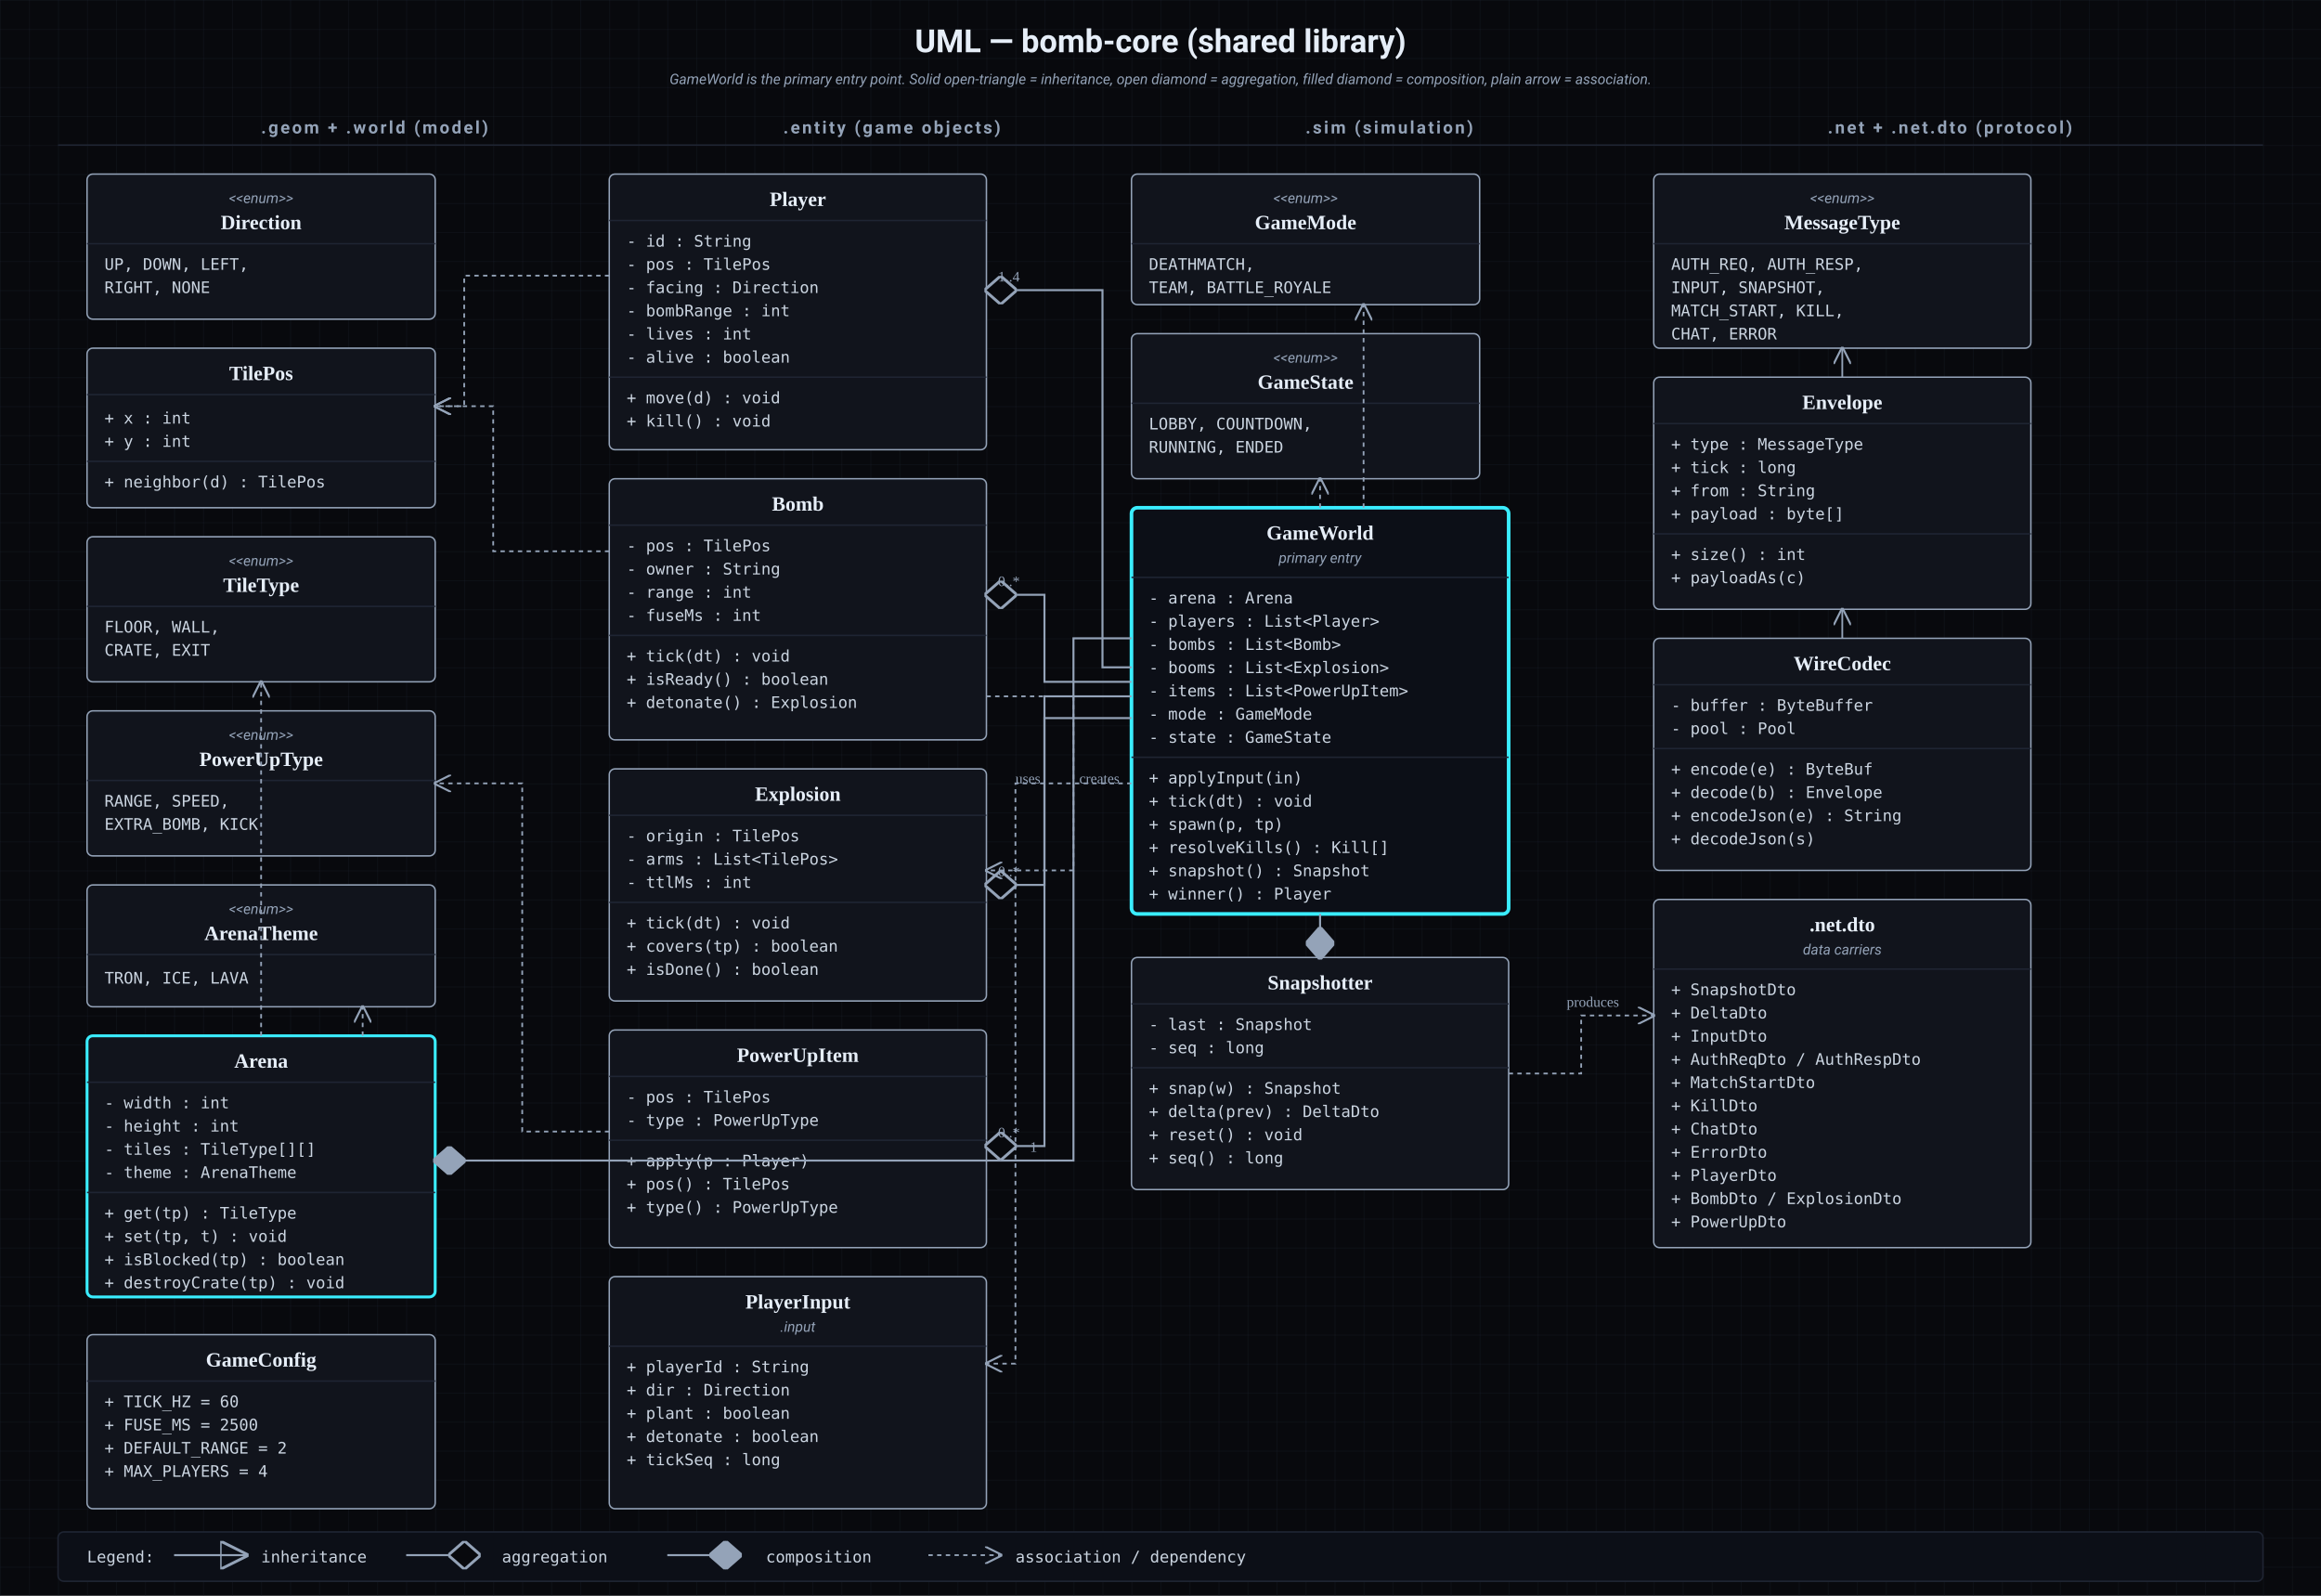
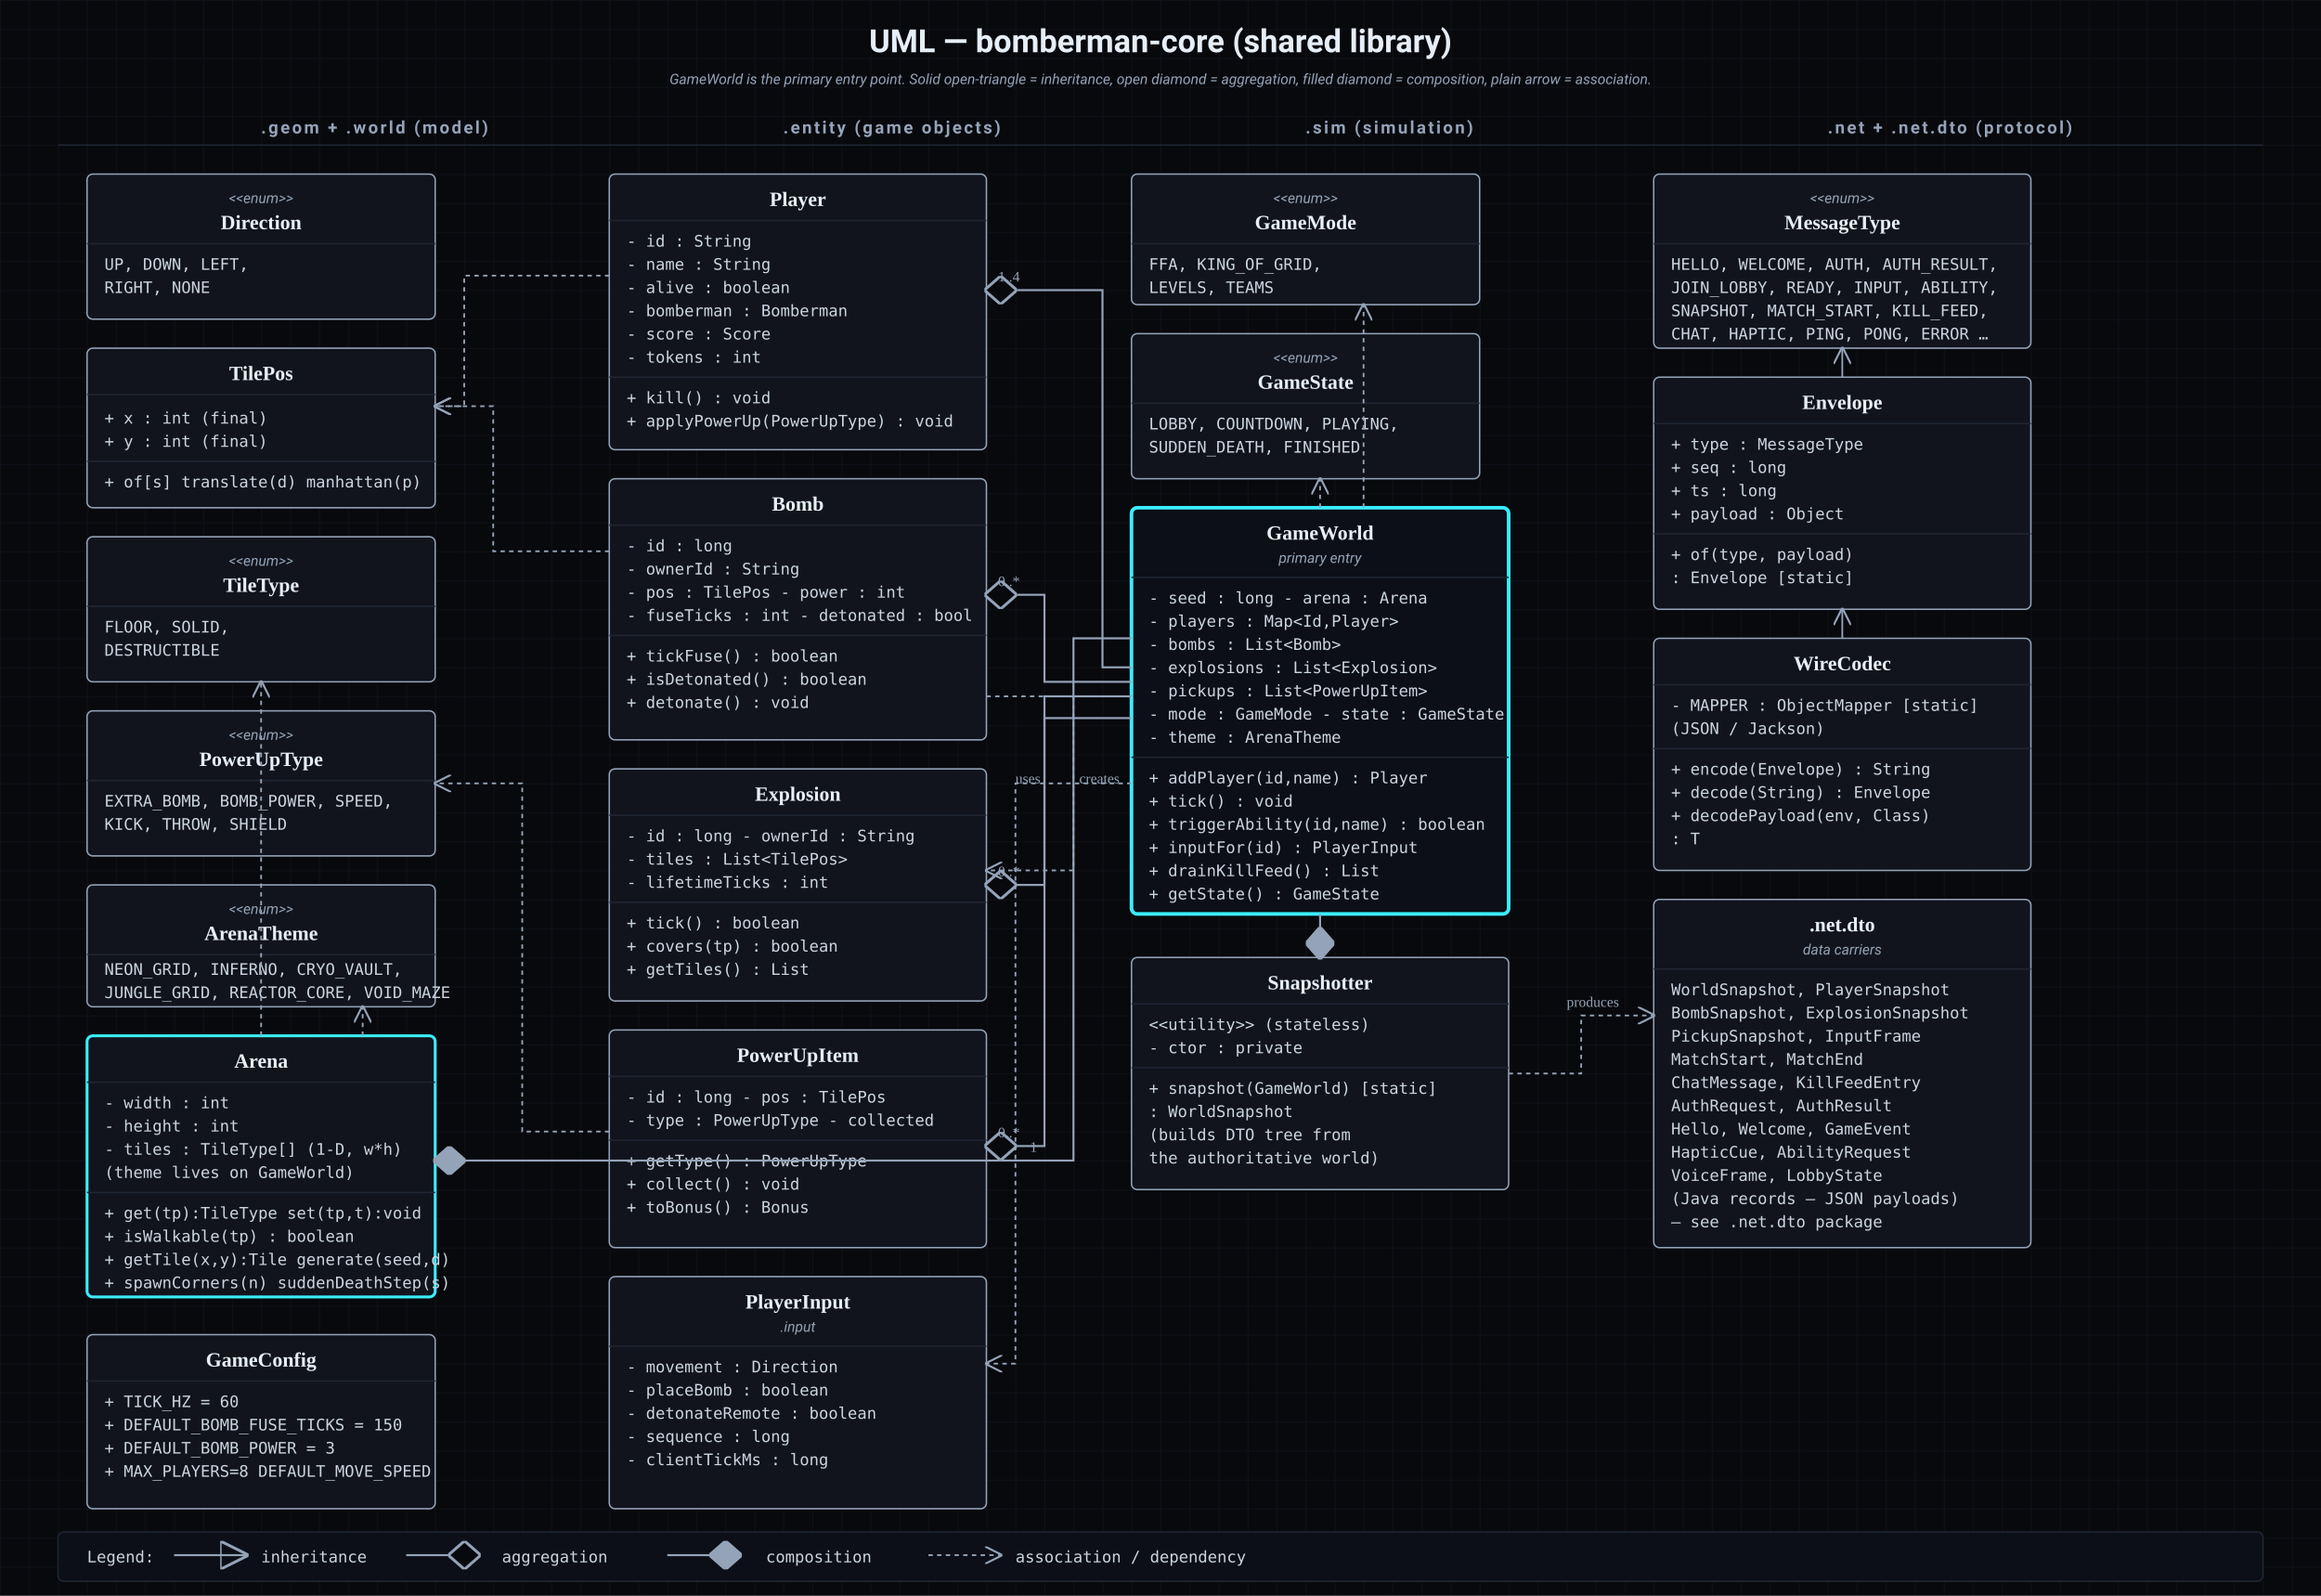
<svg xmlns="http://www.w3.org/2000/svg" viewBox="0 0 1600 1100" preserveAspectRatio="xMidYMid meet" role="img" aria-labelledby="umlTitle umlDesc">
  <defs>
    <marker id="triangle" viewBox="0 0 14 14" refX="13" refY="7" markerWidth="14" markerHeight="14" orient="auto">
      <path d="M0,0 L14,7 L0,14 z" fill="none" stroke="#94a3b8" stroke-width="1.4" />
    </marker>
    <marker id="diamondO" viewBox="0 0 16 14" refX="15" refY="7" markerWidth="16" markerHeight="14" orient="auto">
      <path d="M0,7 L8,0 L16,7 L8,14 z" fill="#08090d" stroke="#94a3b8" stroke-width="1.4" />
    </marker>
    <marker id="diamondF" viewBox="0 0 16 14" refX="15" refY="7" markerWidth="16" markerHeight="14" orient="auto">
      <path d="M0,7 L8,0 L16,7 L8,14 z" fill="#94a3b8" stroke="#94a3b8" stroke-width="1.4" />
    </marker>
    <marker id="arrow" viewBox="0 0 12 12" refX="11" refY="6" markerWidth="10" markerHeight="10" orient="auto">
      <path d="M0,0 L12,6 L0,12" fill="none" stroke="#94a3b8" stroke-width="1.4" />
    </marker>
    <pattern id="grid" width="20" height="20" patternUnits="userSpaceOnUse">
      <path d="M20 0 L0 0 0 20" fill="none" stroke="#1f2533" stroke-width="0.3" />
    </pattern>
    <style>
      .lbl { font-family: -apple-system, "Segoe UI", Roboto, sans-serif; fill: #e6eef8; }
      .cls { font-weight: 700; font-size: 14px; fill: #e6eef8; }
      .stereo { font-size: 10px; fill: #94a3b8; font-style: italic; }
      .member { font-family: "Consolas", "Menlo", monospace; font-size: 11px; fill: #cbd5e1; }
      .ttl { font-weight: 700; font-size: 22px; }
      .grp { font-weight: 700; font-size: 12px; letter-spacing: 1.5px; fill: #94a3b8; }
      .edgelbl { font-size: 10px; fill: #94a3b8; }
    </style>
  </defs>
  <rect width="1600" height="1100" fill="#08090d" />
  <rect width="1600" height="1100" fill="url(#grid)" />
-   <text x="800" y="36" class="lbl ttl" text-anchor="middle">UML — bomb-core (shared library)</text>
+   <text x="800" y="36" class="lbl ttl" text-anchor="middle">UML — bomberman-core (shared library)</text>
  <text x="800" y="58" class="lbl stereo" text-anchor="middle">GameWorld is the primary entry point. Solid open-triangle = inheritance, open diamond = aggregation, filled diamond = composition, plain arrow = association.</text>
  <text x="180" y="92" class="lbl grp">.geom + .world (model)</text>
  <text x="540" y="92" class="lbl grp">.entity (game objects)</text>
  <text x="900" y="92" class="lbl grp">.sim (simulation)</text>
  <text x="1260" y="92" class="lbl grp">.net + .net.dto (protocol)</text>
  <line x1="40" y1="100" x2="1560" y2="100" stroke="#1f2533" />
  <g>
    <rect x="60" y="120" width="240" height="100" rx="4" fill="#11141c" stroke="#94a3b8" />
    <text x="180" y="140" class="lbl stereo" text-anchor="middle">&lt;&lt;enum&gt;&gt;</text>
    <text x="180" y="158" class="cls" text-anchor="middle">Direction</text>
    <line x1="60" y1="168" x2="300" y2="168" stroke="#1f2533" />
    <text x="72" y="186" class="member">UP, DOWN, LEFT,</text>
    <text x="72" y="202" class="member">RIGHT, NONE</text>
  </g>
  <g>
    <rect x="60" y="240" width="240" height="110" rx="4" fill="#11141c" stroke="#94a3b8" />
    <text x="180" y="262" class="cls" text-anchor="middle">TilePos</text>
    <line x1="60" y1="272" x2="300" y2="272" stroke="#1f2533" />
-     <text x="72" y="292" class="member">+ x : int</text>
-     <text x="72" y="308" class="member">+ y : int</text>
+     <text x="72" y="292" class="member">+ x : int (final)</text>
+     <text x="72" y="308" class="member">+ y : int (final)</text>
    <line x1="60" y1="318" x2="300" y2="318" stroke="#1f2533" />
-     <text x="72" y="336" class="member">+ neighbor(d) : TilePos</text>
+     <text x="72" y="336" class="member">+ of[s] translate(d) manhattan(p)</text>
  </g>
  <g>
    <rect x="60" y="370" width="240" height="100" rx="4" fill="#11141c" stroke="#94a3b8" />
    <text x="180" y="390" class="lbl stereo" text-anchor="middle">&lt;&lt;enum&gt;&gt;</text>
    <text x="180" y="408" class="cls" text-anchor="middle">TileType</text>
    <line x1="60" y1="418" x2="300" y2="418" stroke="#1f2533" />
-     <text x="72" y="436" class="member">FLOOR, WALL,</text>
-     <text x="72" y="452" class="member">CRATE, EXIT</text>
+     <text x="72" y="436" class="member">FLOOR, SOLID,</text>
+     <text x="72" y="452" class="member">DESTRUCTIBLE</text>
  </g>
  <g>
    <rect x="60" y="490" width="240" height="100" rx="4" fill="#11141c" stroke="#94a3b8" />
    <text x="180" y="510" class="lbl stereo" text-anchor="middle">&lt;&lt;enum&gt;&gt;</text>
    <text x="180" y="528" class="cls" text-anchor="middle">PowerUpType</text>
    <line x1="60" y1="538" x2="300" y2="538" stroke="#1f2533" />
-     <text x="72" y="556" class="member">RANGE, SPEED,</text>
-     <text x="72" y="572" class="member">EXTRA_BOMB, KICK</text>
+     <text x="72" y="556" class="member">EXTRA_BOMB, BOMB_POWER, SPEED,</text>
+     <text x="72" y="572" class="member">KICK, THROW, SHIELD</text>
  </g>
  <g>
    <rect x="60" y="610" width="240" height="84" rx="4" fill="#11141c" stroke="#94a3b8" />
    <text x="180" y="630" class="lbl stereo" text-anchor="middle">&lt;&lt;enum&gt;&gt;</text>
    <text x="180" y="648" class="cls" text-anchor="middle">ArenaTheme</text>
    <line x1="60" y1="658" x2="300" y2="658" stroke="#1f2533" />
-     <text x="72" y="678" class="member">TRON, ICE, LAVA</text>
+     <text x="72" y="672" class="member">NEON_GRID, INFERNO, CRYO_VAULT,</text>
+     <text x="72" y="688" class="member">JUNGLE_GRID, REACTOR_CORE, VOID_MAZE</text>
  </g>
  <g>
    <rect x="60" y="714" width="240" height="180" rx="4" fill="#11141c" stroke="#3aedff" stroke-width="2" />
    <text x="180" y="736" class="cls" text-anchor="middle" fill="#3aedff">Arena</text>
    <line x1="60" y1="746" x2="300" y2="746" stroke="#1f2533" />
    <text x="72" y="764" class="member">- width : int</text>
    <text x="72" y="780" class="member">- height : int</text>
-     <text x="72" y="796" class="member">- tiles : TileType[][]</text>
-     <text x="72" y="812" class="member">- theme : ArenaTheme</text>
+     <text x="72" y="796" class="member">- tiles : TileType[]  (1-D, w*h)</text>
+     <text x="72" y="812" class="member">  (theme lives on GameWorld)</text>
    <line x1="60" y1="822" x2="300" y2="822" stroke="#1f2533" />
-     <text x="72" y="840" class="member">+ get(tp) : TileType</text>
-     <text x="72" y="856" class="member">+ set(tp, t) : void</text>
-     <text x="72" y="872" class="member">+ isBlocked(tp) : boolean</text>
-     <text x="72" y="888" class="member">+ destroyCrate(tp) : void</text>
+     <text x="72" y="840" class="member">+ get(tp):TileType  set(tp,t):void</text>
+     <text x="72" y="856" class="member">+ isWalkable(tp) : boolean</text>
+     <text x="72" y="872" class="member">+ getTile(x,y):Tile generate(seed,d)</text>
+     <text x="72" y="888" class="member">+ spawnCorners(n) suddenDeathStep(s)</text>
  </g>
  <g>
    <rect x="60" y="920" width="240" height="120" rx="4" fill="#11141c" stroke="#94a3b8" />
    <text x="180" y="942" class="cls" text-anchor="middle">GameConfig</text>
    <line x1="60" y1="952" x2="300" y2="952" stroke="#1f2533" />
    <text x="72" y="970" class="member">+ TICK_HZ = 60</text>
-     <text x="72" y="986" class="member">+ FUSE_MS = 2500</text>
-     <text x="72" y="1002" class="member">+ DEFAULT_RANGE = 2</text>
-     <text x="72" y="1018" class="member">+ MAX_PLAYERS = 4</text>
+     <text x="72" y="986" class="member">+ DEFAULT_BOMB_FUSE_TICKS = 150</text>
+     <text x="72" y="1002" class="member">+ DEFAULT_BOMB_POWER = 3</text>
+     <text x="72" y="1018" class="member">+ MAX_PLAYERS=8  DEFAULT_MOVE_SPEED</text>
  </g>
  <g>
    <rect x="420" y="120" width="260" height="190" rx="4" fill="#11141c" stroke="#94a3b8" />
    <text x="550" y="142" class="cls" text-anchor="middle">Player</text>
    <line x1="420" y1="152" x2="680" y2="152" stroke="#1f2533" />
    <text x="432" y="170" class="member">- id : String</text>
-     <text x="432" y="186" class="member">- pos : TilePos</text>
-     <text x="432" y="202" class="member">- facing : Direction</text>
-     <text x="432" y="218" class="member">- bombRange : int</text>
-     <text x="432" y="234" class="member">- lives : int</text>
-     <text x="432" y="250" class="member">- alive : boolean</text>
+     <text x="432" y="186" class="member">- name : String</text>
+     <text x="432" y="202" class="member">- alive : boolean</text>
+     <text x="432" y="218" class="member">- bomberman : Bomberman</text>
+     <text x="432" y="234" class="member">- score : Score</text>
+     <text x="432" y="250" class="member">- tokens : int</text>
    <line x1="420" y1="260" x2="680" y2="260" stroke="#1f2533" />
-     <text x="432" y="278" class="member">+ move(d) : void</text>
-     <text x="432" y="294" class="member">+ kill() : void</text>
+     <text x="432" y="278" class="member">+ kill() : void</text>
+     <text x="432" y="294" class="member">+ applyPowerUp(PowerUpType) : void</text>
  </g>
  <g>
    <rect x="420" y="330" width="260" height="180" rx="4" fill="#11141c" stroke="#94a3b8" />
    <text x="550" y="352" class="cls" text-anchor="middle">Bomb</text>
    <line x1="420" y1="362" x2="680" y2="362" stroke="#1f2533" />
-     <text x="432" y="380" class="member">- pos : TilePos</text>
-     <text x="432" y="396" class="member">- owner : String</text>
-     <text x="432" y="412" class="member">- range : int</text>
-     <text x="432" y="428" class="member">- fuseMs : int</text>
+     <text x="432" y="380" class="member">- id : long</text>
+     <text x="432" y="396" class="member">- ownerId : String</text>
+     <text x="432" y="412" class="member">- pos : TilePos    - power : int</text>
+     <text x="432" y="428" class="member">- fuseTicks : int  - detonated : bool</text>
    <line x1="420" y1="438" x2="680" y2="438" stroke="#1f2533" />
-     <text x="432" y="456" class="member">+ tick(dt) : void</text>
-     <text x="432" y="472" class="member">+ isReady() : boolean</text>
-     <text x="432" y="488" class="member">+ detonate() : Explosion</text>
+     <text x="432" y="456" class="member">+ tickFuse() : boolean</text>
+     <text x="432" y="472" class="member">+ isDetonated() : boolean</text>
+     <text x="432" y="488" class="member">+ detonate() : void</text>
  </g>
  <g>
    <rect x="420" y="530" width="260" height="160" rx="4" fill="#11141c" stroke="#94a3b8" />
    <text x="550" y="552" class="cls" text-anchor="middle">Explosion</text>
    <line x1="420" y1="562" x2="680" y2="562" stroke="#1f2533" />
-     <text x="432" y="580" class="member">- origin : TilePos</text>
-     <text x="432" y="596" class="member">- arms : List&lt;TilePos&gt;</text>
-     <text x="432" y="612" class="member">- ttlMs : int</text>
+     <text x="432" y="580" class="member">- id : long    - ownerId : String</text>
+     <text x="432" y="596" class="member">- tiles : List&lt;TilePos&gt;</text>
+     <text x="432" y="612" class="member">- lifetimeTicks : int</text>
    <line x1="420" y1="622" x2="680" y2="622" stroke="#1f2533" />
-     <text x="432" y="640" class="member">+ tick(dt) : void</text>
+     <text x="432" y="640" class="member">+ tick() : boolean</text>
    <text x="432" y="656" class="member">+ covers(tp) : boolean</text>
-     <text x="432" y="672" class="member">+ isDone() : boolean</text>
+     <text x="432" y="672" class="member">+ getTiles() : List</text>
  </g>
  <g>
    <rect x="420" y="710" width="260" height="150" rx="4" fill="#11141c" stroke="#94a3b8" />
    <text x="550" y="732" class="cls" text-anchor="middle">PowerUpItem</text>
    <line x1="420" y1="742" x2="680" y2="742" stroke="#1f2533" />
-     <text x="432" y="760" class="member">- pos : TilePos</text>
-     <text x="432" y="776" class="member">- type : PowerUpType</text>
+     <text x="432" y="760" class="member">- id : long    - pos : TilePos</text>
+     <text x="432" y="776" class="member">- type : PowerUpType  - collected</text>
    <line x1="420" y1="786" x2="680" y2="786" stroke="#1f2533" />
-     <text x="432" y="804" class="member">+ apply(p : Player)</text>
-     <text x="432" y="820" class="member">+ pos() : TilePos</text>
-     <text x="432" y="836" class="member">+ type() : PowerUpType</text>
+     <text x="432" y="804" class="member">+ getType() : PowerUpType</text>
+     <text x="432" y="820" class="member">+ collect() : void</text>
+     <text x="432" y="836" class="member">+ toBonus() : Bonus</text>
  </g>
  <g>
    <rect x="420" y="880" width="260" height="160" rx="4" fill="#11141c" stroke="#94a3b8" />
    <text x="550" y="902" class="cls" text-anchor="middle">PlayerInput</text>
    <text x="550" y="918" class="lbl stereo" text-anchor="middle">.input</text>
    <line x1="420" y1="928" x2="680" y2="928" stroke="#1f2533" />
-     <text x="432" y="946" class="member">+ playerId : String</text>
-     <text x="432" y="962" class="member">+ dir : Direction</text>
-     <text x="432" y="978" class="member">+ plant : boolean</text>
-     <text x="432" y="994" class="member">+ detonate : boolean</text>
-     <text x="432" y="1010" class="member">+ tickSeq : long</text>
+     <text x="432" y="946" class="member">- movement : Direction</text>
+     <text x="432" y="962" class="member">- placeBomb : boolean</text>
+     <text x="432" y="978" class="member">- detonateRemote : boolean</text>
+     <text x="432" y="994" class="member">- sequence : long</text>
+     <text x="432" y="1010" class="member">- clientTickMs : long</text>
  </g>
  <g>
    <rect x="780" y="120" width="240" height="90" rx="4" fill="#11141c" stroke="#94a3b8" />
    <text x="900" y="140" class="lbl stereo" text-anchor="middle">&lt;&lt;enum&gt;&gt;</text>
    <text x="900" y="158" class="cls" text-anchor="middle">GameMode</text>
    <line x1="780" y1="168" x2="1020" y2="168" stroke="#1f2533" />
-     <text x="792" y="186" class="member">DEATHMATCH,</text>
-     <text x="792" y="202" class="member">TEAM, BATTLE_ROYALE</text>
+     <text x="792" y="186" class="member">FFA, KING_OF_GRID,</text>
+     <text x="792" y="202" class="member">LEVELS, TEAMS</text>
  </g>
  <g>
    <rect x="780" y="230" width="240" height="100" rx="4" fill="#11141c" stroke="#94a3b8" />
    <text x="900" y="250" class="lbl stereo" text-anchor="middle">&lt;&lt;enum&gt;&gt;</text>
    <text x="900" y="268" class="cls" text-anchor="middle">GameState</text>
    <line x1="780" y1="278" x2="1020" y2="278" stroke="#1f2533" />
-     <text x="792" y="296" class="member">LOBBY, COUNTDOWN,</text>
-     <text x="792" y="312" class="member">RUNNING, ENDED</text>
+     <text x="792" y="296" class="member">LOBBY, COUNTDOWN, PLAYING,</text>
+     <text x="792" y="312" class="member">SUDDEN_DEATH, FINISHED</text>
  </g>
  <g>
    <rect x="780" y="350" width="260" height="280" rx="4" fill="#0c0f17" stroke="#3aedff" stroke-width="2.5" />
    <text x="910" y="372" class="cls" text-anchor="middle" fill="#3aedff">GameWorld</text>
    <text x="910" y="388" class="lbl stereo" text-anchor="middle">primary entry</text>
    <line x1="780" y1="398" x2="1040" y2="398" stroke="#1f2533" />
-     <text x="792" y="416" class="member">- arena : Arena</text>
-     <text x="792" y="432" class="member">- players : List&lt;Player&gt;</text>
+     <text x="792" y="416" class="member">- seed : long    - arena : Arena</text>
+     <text x="792" y="432" class="member">- players : Map&lt;Id,Player&gt;</text>
    <text x="792" y="448" class="member">- bombs : List&lt;Bomb&gt;</text>
-     <text x="792" y="464" class="member">- booms : List&lt;Explosion&gt;</text>
-     <text x="792" y="480" class="member">- items : List&lt;PowerUpItem&gt;</text>
-     <text x="792" y="496" class="member">- mode : GameMode</text>
-     <text x="792" y="512" class="member">- state : GameState</text>
+     <text x="792" y="464" class="member">- explosions : List&lt;Explosion&gt;</text>
+     <text x="792" y="480" class="member">- pickups : List&lt;PowerUpItem&gt;</text>
+     <text x="792" y="496" class="member">- mode : GameMode  - state : GameState</text>
+     <text x="792" y="512" class="member">- theme : ArenaTheme</text>
    <line x1="780" y1="522" x2="1040" y2="522" stroke="#1f2533" />
-     <text x="792" y="540" class="member">+ applyInput(in)</text>
-     <text x="792" y="556" class="member">+ tick(dt) : void</text>
-     <text x="792" y="572" class="member">+ spawn(p, tp)</text>
-     <text x="792" y="588" class="member">+ resolveKills() : Kill[]</text>
-     <text x="792" y="604" class="member">+ snapshot() : Snapshot</text>
-     <text x="792" y="620" class="member">+ winner() : Player</text>
+     <text x="792" y="540" class="member">+ addPlayer(id,name) : Player</text>
+     <text x="792" y="556" class="member">+ tick() : void</text>
+     <text x="792" y="572" class="member">+ triggerAbility(id,name) : boolean</text>
+     <text x="792" y="588" class="member">+ inputFor(id) : PlayerInput</text>
+     <text x="792" y="604" class="member">+ drainKillFeed() : List</text>
+     <text x="792" y="620" class="member">+ getState() : GameState</text>
  </g>
  <g>
    <rect x="780" y="660" width="260" height="160" rx="4" fill="#11141c" stroke="#94a3b8" />
    <text x="910" y="682" class="cls" text-anchor="middle">Snapshotter</text>
    <line x1="780" y1="692" x2="1040" y2="692" stroke="#1f2533" />
-     <text x="792" y="710" class="member">- last : Snapshot</text>
-     <text x="792" y="726" class="member">- seq : long</text>
+     <text x="792" y="710" class="member">&lt;&lt;utility&gt;&gt;  (stateless)</text>
+     <text x="792" y="726" class="member">- ctor : private</text>
    <line x1="780" y1="736" x2="1040" y2="736" stroke="#1f2533" />
-     <text x="792" y="754" class="member">+ snap(w) : Snapshot</text>
-     <text x="792" y="770" class="member">+ delta(prev) : DeltaDto</text>
-     <text x="792" y="786" class="member">+ reset() : void</text>
-     <text x="792" y="802" class="member">+ seq() : long</text>
+     <text x="792" y="754" class="member">+ snapshot(GameWorld)  [static]</text>
+     <text x="792" y="770" class="member">    : WorldSnapshot</text>
+     <text x="792" y="786" class="member">  (builds DTO tree from</text>
+     <text x="792" y="802" class="member">   the authoritative world)</text>
  </g>
  <g>
    <rect x="1140" y="120" width="260" height="120" rx="4" fill="#11141c" stroke="#94a3b8" />
    <text x="1270" y="140" class="lbl stereo" text-anchor="middle">&lt;&lt;enum&gt;&gt;</text>
    <text x="1270" y="158" class="cls" text-anchor="middle">MessageType</text>
    <line x1="1140" y1="168" x2="1400" y2="168" stroke="#1f2533" />
-     <text x="1152" y="186" class="member">AUTH_REQ, AUTH_RESP,</text>
-     <text x="1152" y="202" class="member">INPUT, SNAPSHOT,</text>
-     <text x="1152" y="218" class="member">MATCH_START, KILL,</text>
-     <text x="1152" y="234" class="member">CHAT, ERROR</text>
+     <text x="1152" y="186" class="member">HELLO, WELCOME, AUTH, AUTH_RESULT,</text>
+     <text x="1152" y="202" class="member">JOIN_LOBBY, READY, INPUT, ABILITY,</text>
+     <text x="1152" y="218" class="member">SNAPSHOT, MATCH_START, KILL_FEED,</text>
+     <text x="1152" y="234" class="member">CHAT, HAPTIC, PING, PONG, ERROR …</text>
  </g>
  <g>
    <rect x="1140" y="260" width="260" height="160" rx="4" fill="#11141c" stroke="#94a3b8" />
    <text x="1270" y="282" class="cls" text-anchor="middle">Envelope</text>
    <line x1="1140" y1="292" x2="1400" y2="292" stroke="#1f2533" />
    <text x="1152" y="310" class="member">+ type : MessageType</text>
-     <text x="1152" y="326" class="member">+ tick : long</text>
-     <text x="1152" y="342" class="member">+ from : String</text>
-     <text x="1152" y="358" class="member">+ payload : byte[]</text>
+     <text x="1152" y="326" class="member">+ seq : long</text>
+     <text x="1152" y="342" class="member">+ ts : long</text>
+     <text x="1152" y="358" class="member">+ payload : Object</text>
    <line x1="1140" y1="368" x2="1400" y2="368" stroke="#1f2533" />
-     <text x="1152" y="386" class="member">+ size() : int</text>
-     <text x="1152" y="402" class="member">+ payloadAs(c)</text>
+     <text x="1152" y="386" class="member">+ of(type, payload)</text>
+     <text x="1152" y="402" class="member">    : Envelope  [static]</text>
  </g>
  <g>
    <rect x="1140" y="440" width="260" height="160" rx="4" fill="#11141c" stroke="#94a3b8" />
    <text x="1270" y="462" class="cls" text-anchor="middle">WireCodec</text>
    <line x1="1140" y1="472" x2="1400" y2="472" stroke="#1f2533" />
-     <text x="1152" y="490" class="member">- buffer : ByteBuffer</text>
-     <text x="1152" y="506" class="member">- pool : Pool</text>
+     <text x="1152" y="490" class="member">- MAPPER : ObjectMapper [static]</text>
+     <text x="1152" y="506" class="member">  (JSON / Jackson)</text>
    <line x1="1140" y1="516" x2="1400" y2="516" stroke="#1f2533" />
-     <text x="1152" y="534" class="member">+ encode(e) : ByteBuf</text>
-     <text x="1152" y="550" class="member">+ decode(b) : Envelope</text>
-     <text x="1152" y="566" class="member">+ encodeJson(e) : String</text>
-     <text x="1152" y="582" class="member">+ decodeJson(s)</text>
+     <text x="1152" y="534" class="member">+ encode(Envelope) : String</text>
+     <text x="1152" y="550" class="member">+ decode(String) : Envelope</text>
+     <text x="1152" y="566" class="member">+ decodePayload(env, Class)</text>
+     <text x="1152" y="582" class="member">    : T</text>
  </g>
  <g>
    <rect x="1140" y="620" width="260" height="240" rx="4" fill="#11141c" stroke="#94a3b8" />
    <text x="1270" y="642" class="cls" text-anchor="middle">.net.dto</text>
    <text x="1270" y="658" class="lbl stereo" text-anchor="middle">data carriers</text>
    <line x1="1140" y1="668" x2="1400" y2="668" stroke="#1f2533" />
-     <text x="1152" y="686" class="member">+ SnapshotDto</text>
-     <text x="1152" y="702" class="member">+ DeltaDto</text>
-     <text x="1152" y="718" class="member">+ InputDto</text>
-     <text x="1152" y="734" class="member">+ AuthReqDto / AuthRespDto</text>
-     <text x="1152" y="750" class="member">+ MatchStartDto</text>
-     <text x="1152" y="766" class="member">+ KillDto</text>
-     <text x="1152" y="782" class="member">+ ChatDto</text>
-     <text x="1152" y="798" class="member">+ ErrorDto</text>
-     <text x="1152" y="814" class="member">+ PlayerDto</text>
-     <text x="1152" y="830" class="member">+ BombDto / ExplosionDto</text>
-     <text x="1152" y="846" class="member">+ PowerUpDto</text>
+     <text x="1152" y="686" class="member">WorldSnapshot, PlayerSnapshot</text>
+     <text x="1152" y="702" class="member">BombSnapshot, ExplosionSnapshot</text>
+     <text x="1152" y="718" class="member">PickupSnapshot, InputFrame</text>
+     <text x="1152" y="734" class="member">MatchStart, MatchEnd</text>
+     <text x="1152" y="750" class="member">ChatMessage, KillFeedEntry</text>
+     <text x="1152" y="766" class="member">AuthRequest, AuthResult</text>
+     <text x="1152" y="782" class="member">Hello, Welcome, GameEvent</text>
+     <text x="1152" y="798" class="member">HapticCue, AbilityRequest</text>
+     <text x="1152" y="814" class="member">VoiceFrame, LobbyState</text>
+     <text x="1152" y="830" class="member">(Java records — JSON payloads)</text>
+     <text x="1152" y="846" class="member">— see .net.dto package</text>
  </g>
  <path d="M 780 440 L 740 440 L 740 800 L 300 800" fill="none" stroke="#94a3b8" stroke-width="1.4" marker-end="url(#diamondF)" />
  <text x="710" y="794" class="edgelbl">1</text>
  <path d="M 780 460 L 760 460 L 760 200 L 680 200" fill="none" stroke="#94a3b8" stroke-width="1.4" marker-end="url(#diamondO)" />
  <text x="688" y="194" class="edgelbl">1..4</text>
  <path d="M 780 470 L 720 470 L 720 410 L 680 410" fill="none" stroke="#94a3b8" stroke-width="1.4" marker-end="url(#diamondO)" />
  <text x="688" y="404" class="edgelbl">0..*</text>
  <path d="M 780 480 L 720 480 L 720 610 L 680 610" fill="none" stroke="#94a3b8" stroke-width="1.4" marker-end="url(#diamondO)" />
  <text x="688" y="604" class="edgelbl">0..*</text>
  <path d="M 780 495 L 720 495 L 720 790 L 680 790" fill="none" stroke="#94a3b8" stroke-width="1.4" marker-end="url(#diamondO)" />
  <text x="688" y="784" class="edgelbl">0..*</text>
  <path d="M 680 480 L 740 480 L 740 600 L 680 600" fill="none" stroke="#94a3b8" stroke-width="1.2" marker-end="url(#arrow)" stroke-dasharray="3 3" />
  <text x="744" y="540" class="edgelbl">creates</text>
  <path d="M 420 190 L 320 190 L 320 280 L 300 280" fill="none" stroke="#94a3b8" stroke-width="1.2" marker-end="url(#arrow)" stroke-dasharray="3 3" />
  <path d="M 420 380 L 340 380 L 340 280 L 300 280" fill="none" stroke="#94a3b8" stroke-width="1.2" marker-end="url(#arrow)" stroke-dasharray="3 3" />
  <path d="M 420 780 L 360 780 L 360 540 L 300 540" fill="none" stroke="#94a3b8" stroke-width="1.2" marker-end="url(#arrow)" stroke-dasharray="3 3" />
  <path d="M 910 630 L 910 660" fill="none" stroke="#94a3b8" stroke-width="1.4" marker-end="url(#diamondF)" />
  <path d="M 910 350 L 910 330" fill="none" stroke="#94a3b8" stroke-width="1.2" marker-end="url(#arrow)" stroke-dasharray="3 3" />
  <path d="M 940 350 L 940 220 L 940 210" fill="none" stroke="#94a3b8" stroke-width="1.2" marker-end="url(#arrow)" stroke-dasharray="3 3" />
  <path d="M 780 540 L 700 540 L 700 940 L 680 940" fill="none" stroke="#94a3b8" stroke-width="1.2" marker-end="url(#arrow)" stroke-dasharray="3 3" />
  <text x="700" y="540" class="edgelbl">uses</text>
  <path d="M 1040 740 L 1090 740 L 1090 700 L 1140 700" fill="none" stroke="#94a3b8" stroke-width="1.2" marker-end="url(#arrow)" stroke-dasharray="3 3" />
  <text x="1080" y="694" class="edgelbl">produces</text>
  <path d="M 1270 440 L 1270 420" fill="none" stroke="#94a3b8" stroke-width="1.2" marker-end="url(#arrow)" />
  <path d="M 1270 260 L 1270 240" fill="none" stroke="#94a3b8" stroke-width="1.2" marker-end="url(#arrow)" />
  <path d="M 180 714 L 180 470" fill="none" stroke="#94a3b8" stroke-width="1.2" marker-end="url(#arrow)" stroke-dasharray="3 3" />
  <path d="M 250 714 L 250 694" fill="none" stroke="#94a3b8" stroke-width="1.2" marker-end="url(#arrow)" stroke-dasharray="3 3" />
  <g>
    <rect x="40" y="1056" width="1520" height="34" rx="4" fill="#0c0f17" stroke="#1f2533" />
    <text x="60" y="1077" class="member">Legend:</text>
    <line x1="120" y1="1072" x2="170" y2="1072" stroke="#94a3b8" stroke-width="1.4" marker-end="url(#triangle)" />
    <text x="180" y="1077" class="member">inheritance</text>
    <line x1="280" y1="1072" x2="330" y2="1072" stroke="#94a3b8" stroke-width="1.4" marker-end="url(#diamondO)" />
    <text x="346" y="1077" class="member">aggregation</text>
    <line x1="460" y1="1072" x2="510" y2="1072" stroke="#94a3b8" stroke-width="1.4" marker-end="url(#diamondF)" />
    <text x="528" y="1077" class="member">composition</text>
    <line x1="640" y1="1072" x2="690" y2="1072" stroke="#94a3b8" stroke-width="1.2" marker-end="url(#arrow)" stroke-dasharray="3 3" />
    <text x="700" y="1077" class="member">association / dependency</text>
  </g>
</svg>
